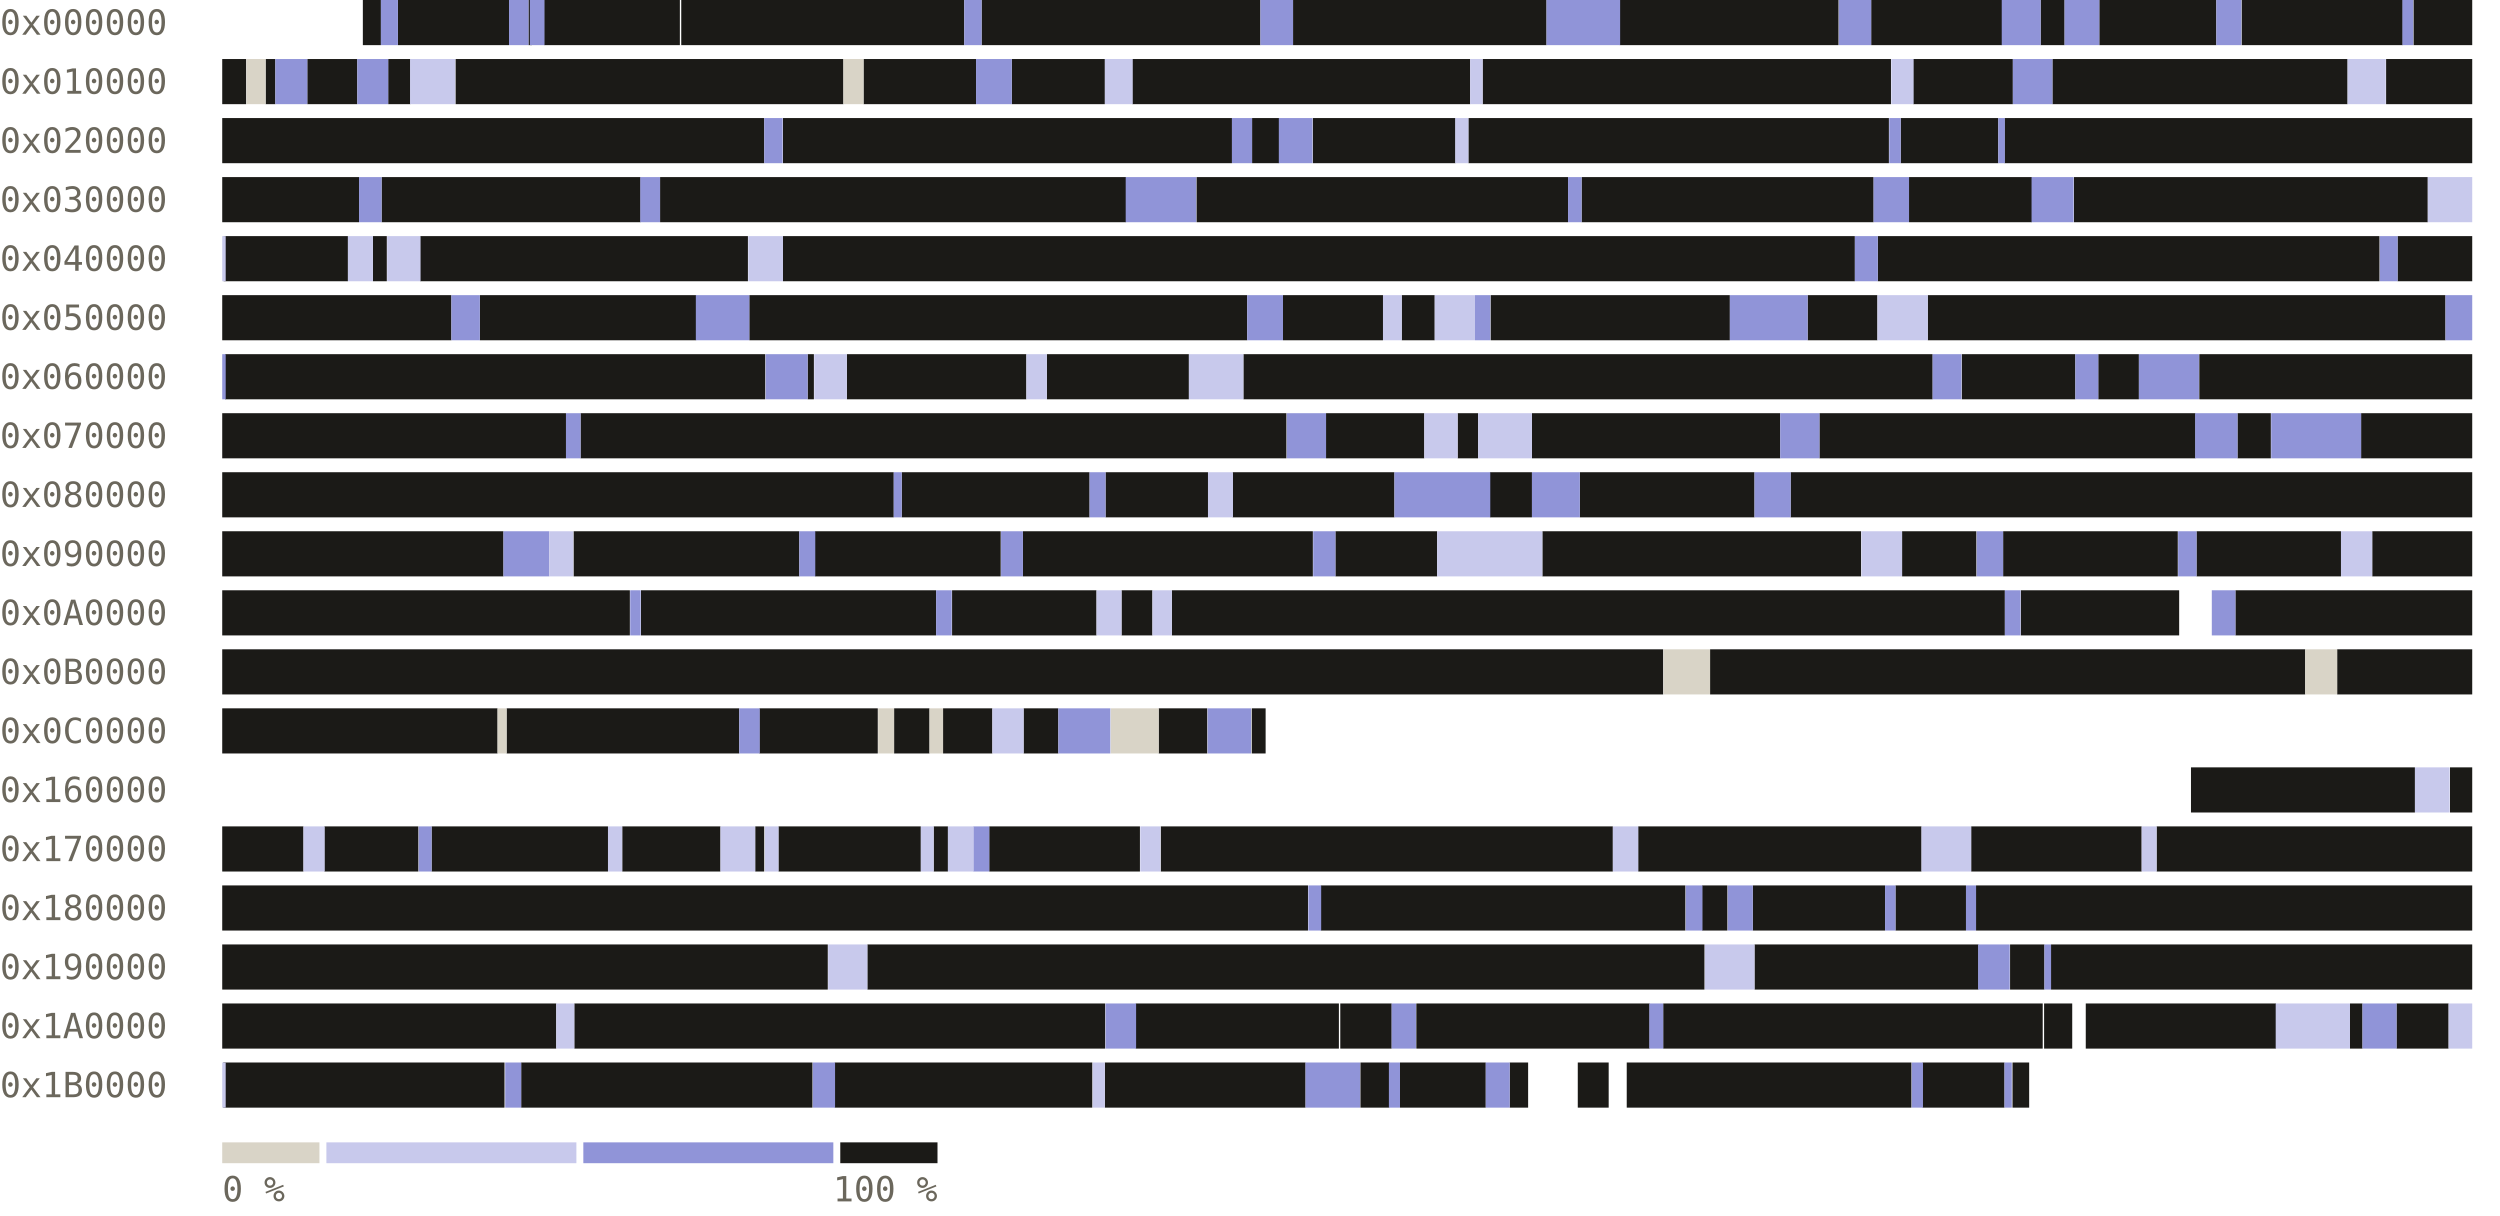
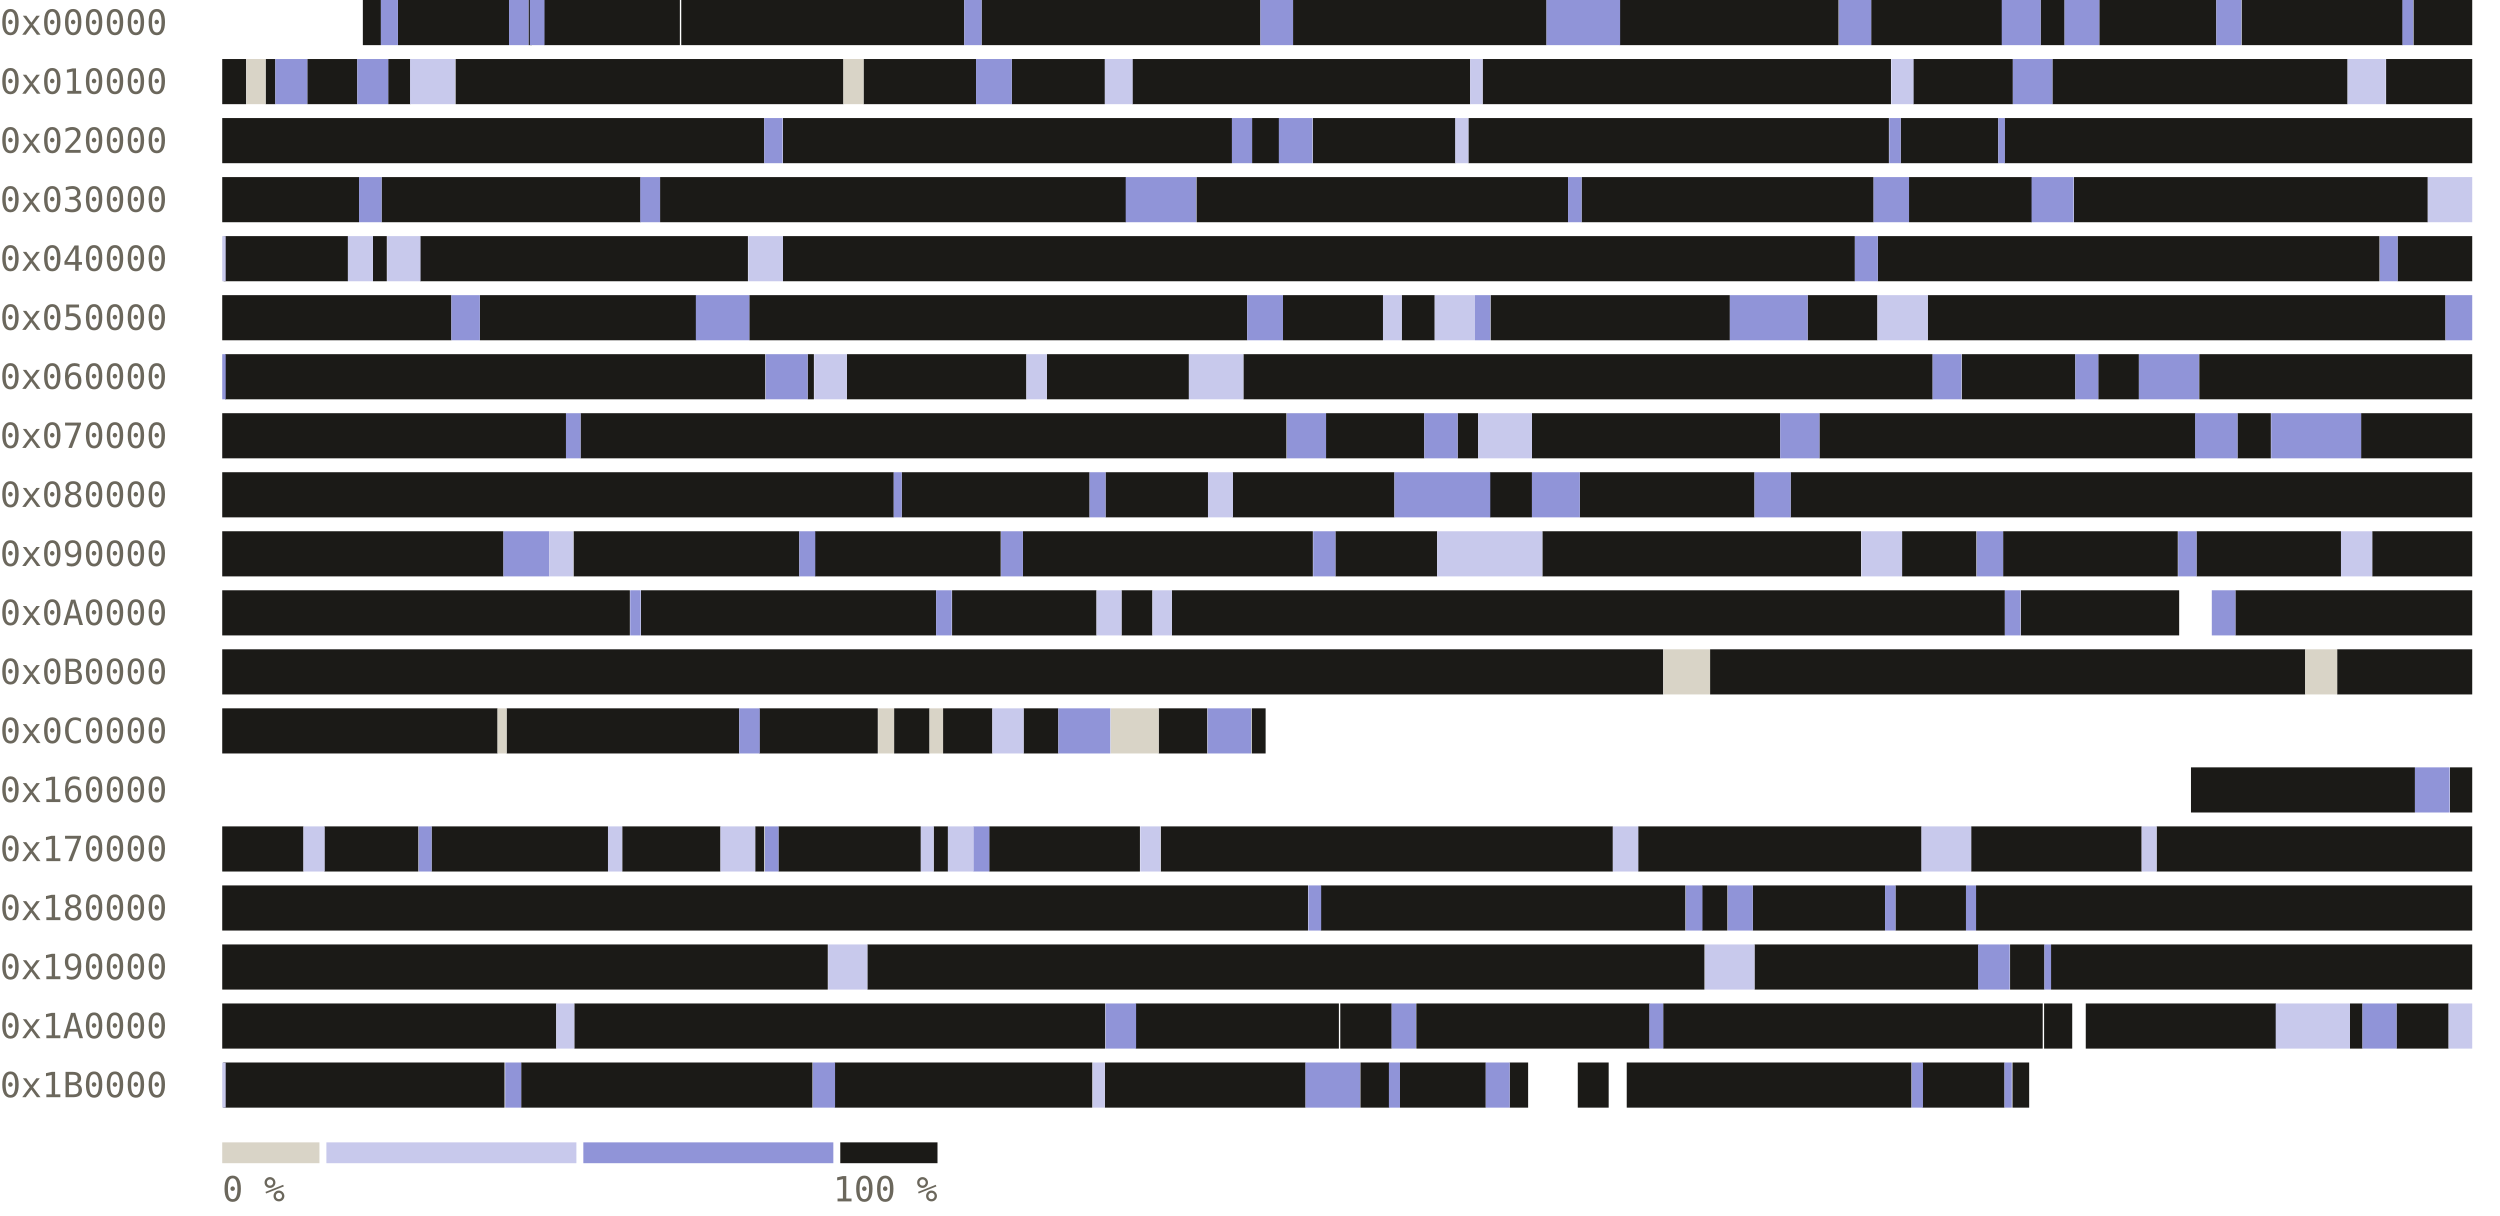
<svg xmlns="http://www.w3.org/2000/svg" viewBox="0 0 720 350" width="720" height="350">
  <style>text{font:10px monospace;fill:#6b675c}.q0{fill:#d9d4c7}.q1{fill:#e3e2f2}.q2{fill:#d6d6ef}.q3{fill:#c8c9ec}.q4{fill:#babce8}.q5{fill:#acafe4}.q6{fill:#9ea2df}.q7{fill:#9094d8}.q8{fill:#8186cf}.q9{fill:#7277c4}.q10{fill:#1b1a17}@media (prefers-color-scheme:dark){text{fill:#a8a293}.q0{fill:#4a463d}.q1{fill:#35375a}.q2{fill:#3c3f66}.q3{fill:#444772}.q4{fill:#4d517f}.q5{fill:#575b8c}.q6{fill:#62669a}.q7{fill:#6e72a8}.q8{fill:#7b7fb6}.q9{fill:#888cc4}.q10{fill:#d6d0bd}}</style>
  <text x="0" y="10">0x000000</text>
  <text x="0" y="27">0x010000</text>
  <text x="0" y="44">0x020000</text>
  <text x="0" y="61">0x030000</text>
  <text x="0" y="78">0x040000</text>
  <text x="0" y="95">0x050000</text>
  <text x="0" y="112">0x060000</text>
  <text x="0" y="129">0x070000</text>
  <text x="0" y="146">0x080000</text>
  <text x="0" y="163">0x090000</text>
  <text x="0" y="180">0x0A0000</text>
  <text x="0" y="197">0x0B0000</text>
  <text x="0" y="214">0x0C0000</text>
  <text x="0" y="231">0x160000</text>
  <text x="0" y="248">0x170000</text>
  <text x="0" y="265">0x180000</text>
  <text x="0" y="282">0x190000</text>
  <text x="0" y="299">0x1A0000</text>
  <text x="0" y="316">0x1B0000</text>
  <path class="q10" d="M104.5 0h5.2v13h-5.2zM114.6 0h32v13h-32zM152.2 0h1v13h-1zM156.7 0h39.1v13h-39.1zM196.2 0h81.5v13h-81.5zM282.7 0h80.3v13h-80.3zM372.4 0h73v13h-73zM466.5 0h63v13h-63zM538.9 0h37.7v13h-37.7zM587.7 0h6.9v13h-6.9zM604.6 0h33.7v13h-33.7zM645.6 0h46.4v13h-46.4zM695.1 0h16.9v13h-16.9zM64 17h6.9v13h-6.9zM76.5 17h2.8v13h-2.8zM88.5 17h14.4v13h-14.4zM111.8 17h6.4v13h-6.4zM131.2 17h111.7v13h-111.7zM248.7 17h32.4v13h-32.4zM291.4 17h26.8v13h-26.8zM326.1 17h97.3v13h-97.3zM427 17h117.6v13h-117.6zM551 17h28.7v13h-28.7zM591.1 17h85v13h-85zM687.2 17h24.8v13h-24.8zM64 34h156.1v13h-156.1zM225.5 34h129.3v13h-129.3zM360.6 34h7.8v13h-7.8zM378.1 34h41.1v13h-41.1zM422.9 34h121.1v13h-121.1zM547.4 34h28.1v13h-28.1zM577.3 34h134.7v13h-134.7zM64 51h39.4v13h-39.4zM109.9 51h74.6v13h-74.6zM190.1 51h134.2v13h-134.2zM344.6 51h107v13h-107zM455.5 51h84.1v13h-84.1zM549.8 51h35.4v13h-35.4zM597.3 51h101.9v13h-101.9zM64.4 68h35.8v13h-35.8zM107.4 68h4v13h-4zM121 68h94.4v13h-94.4zM225.5 68h308.7v13h-308.7zM540.8 68h144.5v13h-144.5zM690.5 68h21.5v13h-21.5zM64 85h66v13h-66zM138.2 85h62.3v13h-62.3zM215.8 85h143.4v13h-143.4zM369.5 85h28.8v13h-28.8zM403.7 85h9.5v13h-9.5zM429.3 85h68.9v13h-68.9zM520.6 85h20.1v13h-20.1zM555.2 85h149.1v13h-149.1zM64.8 102h155.6v13h-155.6zM232.6 102h1.8v13h-1.8zM243.9 102h51.7v13h-51.7zM301.5 102h40.9v13h-40.9zM358.1 102h198.5v13h-198.5zM565 102h32.7v13h-32.7zM604.3 102h11.7v13h-11.7zM633.4 102h78.6v13h-78.6zM64 119h99v13h-99zM167.2 119h203.3v13h-203.3zM381.9 119h28.3v13h-28.3zM419.8 119h5.9v13h-5.9zM441.2 119h71.5v13h-71.5zM524 119h108.3v13h-108.3zM644.4 119h9.6v13h-9.6zM680 119h32v13h-32zM64 136h193.4v13h-193.4zM259.7 136h54.1v13h-54.1zM318.4 136h29.5v13h-29.5zM355 136h46.6v13h-46.6zM429.1 136h12.1v13h-12.1zM455 136h50.3v13h-50.3zM515.7 136h196.3v13h-196.3zM64 153h81v13h-81zM165.2 153h65v13h-65zM234.7 153h53.5v13h-53.5zM294.6 153h83.5v13h-83.5zM384.6 153h29.3v13h-29.3zM444.2 153h91.8v13h-91.8zM547.8 153h21.4v13h-21.4zM576.9 153h50.3v13h-50.3zM632.6 153h41.6v13h-41.6zM683.2 153h28.8v13h-28.8zM64 170h117.4v13h-117.4zM184.6 170h85v13h-85zM274.2 170h41.6v13h-41.6zM323 170h8.9v13h-8.9zM337.5 170h239.9v13h-239.9zM582 170h45.6v13h-45.6zM643.8 170h68.2v13h-68.2zM64 187h415v13h-415zM492.5 187h171.4v13h-171.4zM673.1 187h38.9v13h-38.9zM64 204h79.3v13h-79.3zM145.9 204h67v13h-67zM218.7 204h34.1v13h-34.1zM257.5 204h10.2v13h-10.2zM271.6 204h14.2v13h-14.2zM294.8 204h10v13h-10zM333.7 204h14v13h-14zM360.5 204h4v13h-4zM631 221h64.5v13h-64.5zM705.6 221h6.4v13h-6.4zM64 238h23.4v13h-23.4zM93.4 238h27.1v13h-27.1zM124.3 238h50.8v13h-50.8zM179.2 238h28.3v13h-28.3zM217.5 238h2.6v13h-2.6zM224.2 238h41v13h-41zM268.9 238h4.1v13h-4.1zM284.9 238h43.4v13h-43.4zM334.3 238h130.2v13h-130.2zM471.8 238h81.6v13h-81.6zM567.7 238h49.1v13h-49.1zM621.1 238h90.9v13h-90.9zM64 255h312.7v13h-312.7zM380.4 255h105v13h-105zM490.2 255h7.3v13h-7.3zM504.8 255h38.1v13h-38.1zM545.9 255h20.3v13h-20.3zM569.1 255h142.9v13h-142.9zM64 272h174.4v13h-174.4zM249.8 272h241.1v13h-241.1zM505.3 272h64.5v13h-64.5zM578.9 272h9.9v13h-9.9zM590.7 272h121.3v13h-121.3zM64 289h96.2v13h-96.2zM165.4 289h152.9v13h-152.9zM327.1 289h58.5v13h-58.5zM386 289h14.8v13h-14.8zM407.9 289h67.2v13h-67.2zM479 289h109.3v13h-109.3zM588.7 289h8.1v13h-8.1zM600.7 289h54.8v13h-54.8zM676.8 289h3.6v13h-3.6zM690.2 289h15v13h-15zM64.3 306h81v13h-81zM150.1 306h83.9v13h-83.9zM240.4 306h74.2v13h-74.2zM318.2 306h57.8v13h-57.8zM391.8 306h8.3v13h-8.3zM403.2 306h24.7v13h-24.7zM434.8 306h5.3v13h-5.3zM454.4 306h8.9v13h-8.9zM468.5 306h82v13h-82zM553.7 306h23.6v13h-23.6zM579.6 306h4.8v13h-4.8z" />
-   <path class="q7" d="M109.7 0h4.9v13h-4.9zM146.6 0h5.6v13h-5.6zM152.6 0h4.2v13h-4.2zM277.7 0h5v13h-5zM363 0h9.4v13h-9.4zM445.4 0h21.2v13h-21.2zM529.6 0h9.3v13h-9.3zM576.5 0h11.2v13h-11.2zM594.6 0h10v13h-10zM638.3 0h7.2v13h-7.2zM691.9 0h3.1v13h-3.1zM79.3 17h9.2v13h-9.2zM102.9 17h8.9v13h-8.9zM281.1 17h10.3v13h-10.3zM579.7 17h11.4v13h-11.4zM220.1 34h5.3v13h-5.3zM354.8 34h5.8v13h-5.8zM368.3 34h9.7v13h-9.7zM544.1 34h3.3v13h-3.3zM575.5 34h1.9v13h-1.9zM103.4 51h6.5v13h-6.5zM184.4 51h5.7v13h-5.7zM324.2 51h20.3v13h-20.3zM451.6 51h3.9v13h-3.9zM539.6 51h10.2v13h-10.2zM585.1 51h12.1v13h-12.1zM534.2 68h6.6v13h-6.6zM685.4 68h5.1v13h-5.1zM130 85h8.2v13h-8.2zM200.4 85h15.4v13h-15.4zM359.2 85h10.3v13h-10.3zM424.8 85h4.4v13h-4.4zM498.2 85h22.4v13h-22.4zM704.3 85h7.7v13h-7.7zM64 102h1v13h-1zM220.5 102h12.1v13h-12.1zM556.6 102h8.3v13h-8.3zM597.7 102h6.6v13h-6.6zM616 102h17.3v13h-17.3zM163 119h4.2v13h-4.2zM370.6 119h11.3v13h-11.3zM512.7 119h11.3v13h-11.3zM632.2 119h12.2v13h-12.2zM654.1 119h25.9v13h-25.9zM257.4 136h2.3v13h-2.3zM313.8 136h4.6v13h-4.6zM401.6 136h27.6v13h-27.6zM441.2 136h13.8v13h-13.8zM505.3 136h10.4v13h-10.4zM145 153h13.2v13h-13.2zM230.2 153h4.6v13h-4.6zM288.3 153h6.3v13h-6.3zM378.2 153h6.4v13h-6.4zM569.3 153h7.6v13h-7.6zM627.3 153h5.3v13h-5.3zM181.5 170h3v13h-3zM269.6 170h4.5v13h-4.5zM577.4 170h4.5v13h-4.5zM637 170h6.8v13h-6.8zM212.9 204h5.9v13h-5.9zM304.8 204h15v13h-15zM347.8 204h12.5v13h-12.5zM120.6 238h3.7v13h-3.7zM280.3 238h4.6v13h-4.6zM376.8 255h3.7v13h-3.7zM485.5 255h4.8v13h-4.8zM497.6 255h7.2v13h-7.2zM542.9 255h3v13h-3zM566.2 255h2.9v13h-2.9zM569.7 272h9.1v13h-9.1zM588.8 272h1.9v13h-1.9zM318.4 289h8.8v13h-8.8zM400.8 289h7v13h-7zM475 289h4v13h-4zM680.4 289h9.8v13h-9.8zM145.5 306h4.6v13h-4.6zM234.1 306h6.4v13h-6.4zM376 306h15.7v13h-15.7zM400 306h3.2v13h-3.2zM427.9 306h6.9v13h-6.9zM550.6 306h3.2v13h-3.2zM577.3 306h2.1v13h-2.1z" />
-   <path class="q3" d="M118.1 17h13v13h-13zM318.2 17h8v13h-8zM423.4 17h3.6v13h-3.6zM544.7 17h6.4v13h-6.4zM676.1 17h11v13h-11zM419.1 34h3.8v13h-3.8zM699.2 51h12.8v13h-12.8zM64 68h1v13h-1zM100.2 68h7.2v13h-7.2zM111.5 68h9.6v13h-9.6zM215.5 68h10v13h-10zM398.3 85h5.4v13h-5.4zM413.2 85h11.6v13h-11.6zM540.7 85h14.5v13h-14.5zM234.5 102h9.4v13h-9.4zM295.6 102h5.9v13h-5.9zM342.4 102h15.7v13h-15.7zM410.2 119h9.6v13h-9.6zM425.7 119h15.5v13h-15.5zM347.9 136h7.2v13h-7.2zM158.2 153h6.9v13h-6.9zM413.9 153h30.3v13h-30.3zM536.1 153h11.7v13h-11.7zM674.2 153h9v13h-9zM315.8 170h7.2v13h-7.2zM331.9 170h5.6v13h-5.6zM285.8 204h9v13h-9zM695.5 221h10v13h-10zM87.4 238h6.1v13h-6.1zM175.1 238h4.1v13h-4.1zM207.5 238h10v13h-10zM220.3 238h3.9v13h-3.9zM265.2 238h3.7v13h-3.7zM273 238h7.4v13h-7.4zM328.4 238h5.8v13h-5.8zM464.5 238h7.3v13h-7.3zM553.4 238h14.3v13h-14.3zM616.8 238h4.3v13h-4.3zM238.5 272h11.3v13h-11.3zM491 272h14.3v13h-14.3zM160.2 289h5.2v13h-5.2zM655.4 289h21.4v13h-21.4zM705.2 289h6.8v13h-6.8zM64 306h1v13h-1zM314.7 306h3.5v13h-3.5z" />
+   <path class="q7" d="M109.7 0h4.9v13h-4.9zM146.6 0h5.6v13h-5.6zM152.6 0h4.2v13h-4.2zM277.7 0h5v13h-5zM363 0h9.4v13h-9.4zM445.4 0h21.2v13h-21.2zM529.6 0h9.3v13h-9.3zM576.5 0h11.2v13h-11.2zM594.6 0h10v13h-10zM638.3 0h7.2v13h-7.2zM691.9 0h3.1v13h-3.1zM79.3 17h9.2v13h-9.2zM102.9 17h8.9v13h-8.9zM281.1 17h10.3v13h-10.3zM579.7 17h11.4v13h-11.4zM220.1 34h5.3v13h-5.3zM354.8 34h5.8v13h-5.8zM368.3 34h9.7v13h-9.7zM544.1 34h3.3v13h-3.3zM575.5 34h1.9v13h-1.9zM103.4 51h6.5v13h-6.5zM184.4 51h5.7v13h-5.7zM324.2 51h20.3v13h-20.3zM451.6 51h3.9v13h-3.9zM539.6 51h10.2v13h-10.2zM585.1 51h12.1v13h-12.1zM534.2 68h6.6v13h-6.6zM685.4 68h5.1v13h-5.1zM130 85h8.2v13h-8.2zM200.4 85h15.4v13h-15.4zM359.2 85h10.3v13h-10.3zM424.8 85h4.4v13h-4.4zM498.2 85h22.4v13h-22.4zM704.3 85h7.7v13h-7.7zM64 102h1v13h-1zM220.5 102h12.1v13h-12.1zM556.6 102h8.3v13h-8.3zM597.7 102h6.6v13h-6.6zM616 102h17.3v13h-17.3zM163 119h4.2v13h-4.2zM370.6 119h11.3v13h-11.3zM410.2 119h9.6v13h-9.6zM512.7 119h11.3v13h-11.3zM632.2 119h12.2v13h-12.2zM654.1 119h25.9v13h-25.9zM257.4 136h2.3v13h-2.3zM313.8 136h4.6v13h-4.6zM401.6 136h27.6v13h-27.6zM441.2 136h13.8v13h-13.8zM505.3 136h10.4v13h-10.4zM145 153h13.2v13h-13.2zM230.2 153h4.6v13h-4.6zM288.3 153h6.3v13h-6.3zM378.2 153h6.4v13h-6.4zM569.3 153h7.6v13h-7.6zM627.3 153h5.3v13h-5.3zM181.5 170h3v13h-3zM269.6 170h4.5v13h-4.5zM577.4 170h4.5v13h-4.5zM637 170h6.8v13h-6.8zM212.9 204h5.9v13h-5.9zM304.8 204h15v13h-15zM347.8 204h12.5v13h-12.5zM695.5 221h10v13h-10zM120.6 238h3.7v13h-3.7zM220.3 238h3.9v13h-3.9zM280.3 238h4.6v13h-4.6zM376.8 255h3.7v13h-3.7zM485.5 255h4.8v13h-4.8zM497.6 255h7.2v13h-7.2zM542.9 255h3v13h-3zM566.2 255h2.9v13h-2.9zM569.7 272h9.1v13h-9.1zM588.8 272h1.9v13h-1.9zM318.4 289h8.8v13h-8.8zM400.8 289h7v13h-7zM475 289h4v13h-4zM680.4 289h9.8v13h-9.8zM145.5 306h4.6v13h-4.6zM234.1 306h6.4v13h-6.4zM376 306h15.7v13h-15.7zM400 306h3.2v13h-3.2zM427.9 306h6.9v13h-6.9zM550.6 306h3.2v13h-3.2zM577.3 306h2.1v13h-2.1z" />
+   <path class="q3" d="M118.1 17h13v13h-13zM318.2 17h8v13h-8zM423.4 17h3.6v13h-3.6zM544.7 17h6.4v13h-6.4zM676.1 17h11v13h-11zM419.1 34h3.8v13h-3.8zM699.2 51h12.8v13h-12.8zM64 68h1v13h-1zM100.2 68h7.2v13h-7.2zM111.5 68h9.6v13h-9.6zM215.5 68h10v13h-10zM398.3 85h5.4v13h-5.4zM413.2 85h11.6v13h-11.6zM540.7 85h14.5v13h-14.5zM234.5 102h9.4v13h-9.4zM295.6 102h5.9v13h-5.9zM342.4 102h15.7v13h-15.7zM425.7 119h15.5v13h-15.5zM347.9 136h7.2v13h-7.2zM158.2 153h6.9v13h-6.9zM413.9 153h30.3v13h-30.3zM536.1 153h11.7v13h-11.7zM674.2 153h9v13h-9zM315.8 170h7.2v13h-7.2zM331.9 170h5.6v13h-5.6zM285.8 204h9v13h-9zM87.4 238h6.1v13h-6.1zM175.1 238h4.1v13h-4.1zM207.5 238h10v13h-10zM265.2 238h3.7v13h-3.7zM273 238h7.4v13h-7.4zM328.4 238h5.8v13h-5.8zM464.5 238h7.3v13h-7.3zM553.4 238h14.3v13h-14.3zM616.8 238h4.3v13h-4.3zM238.5 272h11.3v13h-11.3zM491 272h14.3v13h-14.3zM160.2 289h5.2v13h-5.2zM655.4 289h21.4v13h-21.4zM705.2 289h6.8v13h-6.8zM64 306h1v13h-1zM314.7 306h3.5v13h-3.5z" />
  <path class="q0" d="M71 17h5.5v13h-5.5zM242.9 17h5.8v13h-5.8zM479.1 187h13.4v13h-13.4zM663.9 187h9.2v13h-9.2zM143.3 204h2.6v13h-2.6zM252.9 204h4.6v13h-4.6zM267.7 204h3.9v13h-3.9zM319.9 204h13.8v13h-13.8z" />
  <rect class="q0" x="64" y="329" width="28" height="6" />
  <rect class="q3" x="94" y="329" width="72" height="6" />
  <rect class="q7" x="168" y="329" width="72" height="6" />
  <rect class="q10" x="242" y="329" width="28" height="6" />
  <text x="64" y="346">0 %</text>
  <text x="270" y="346" text-anchor="end">100 %</text>
</svg>
